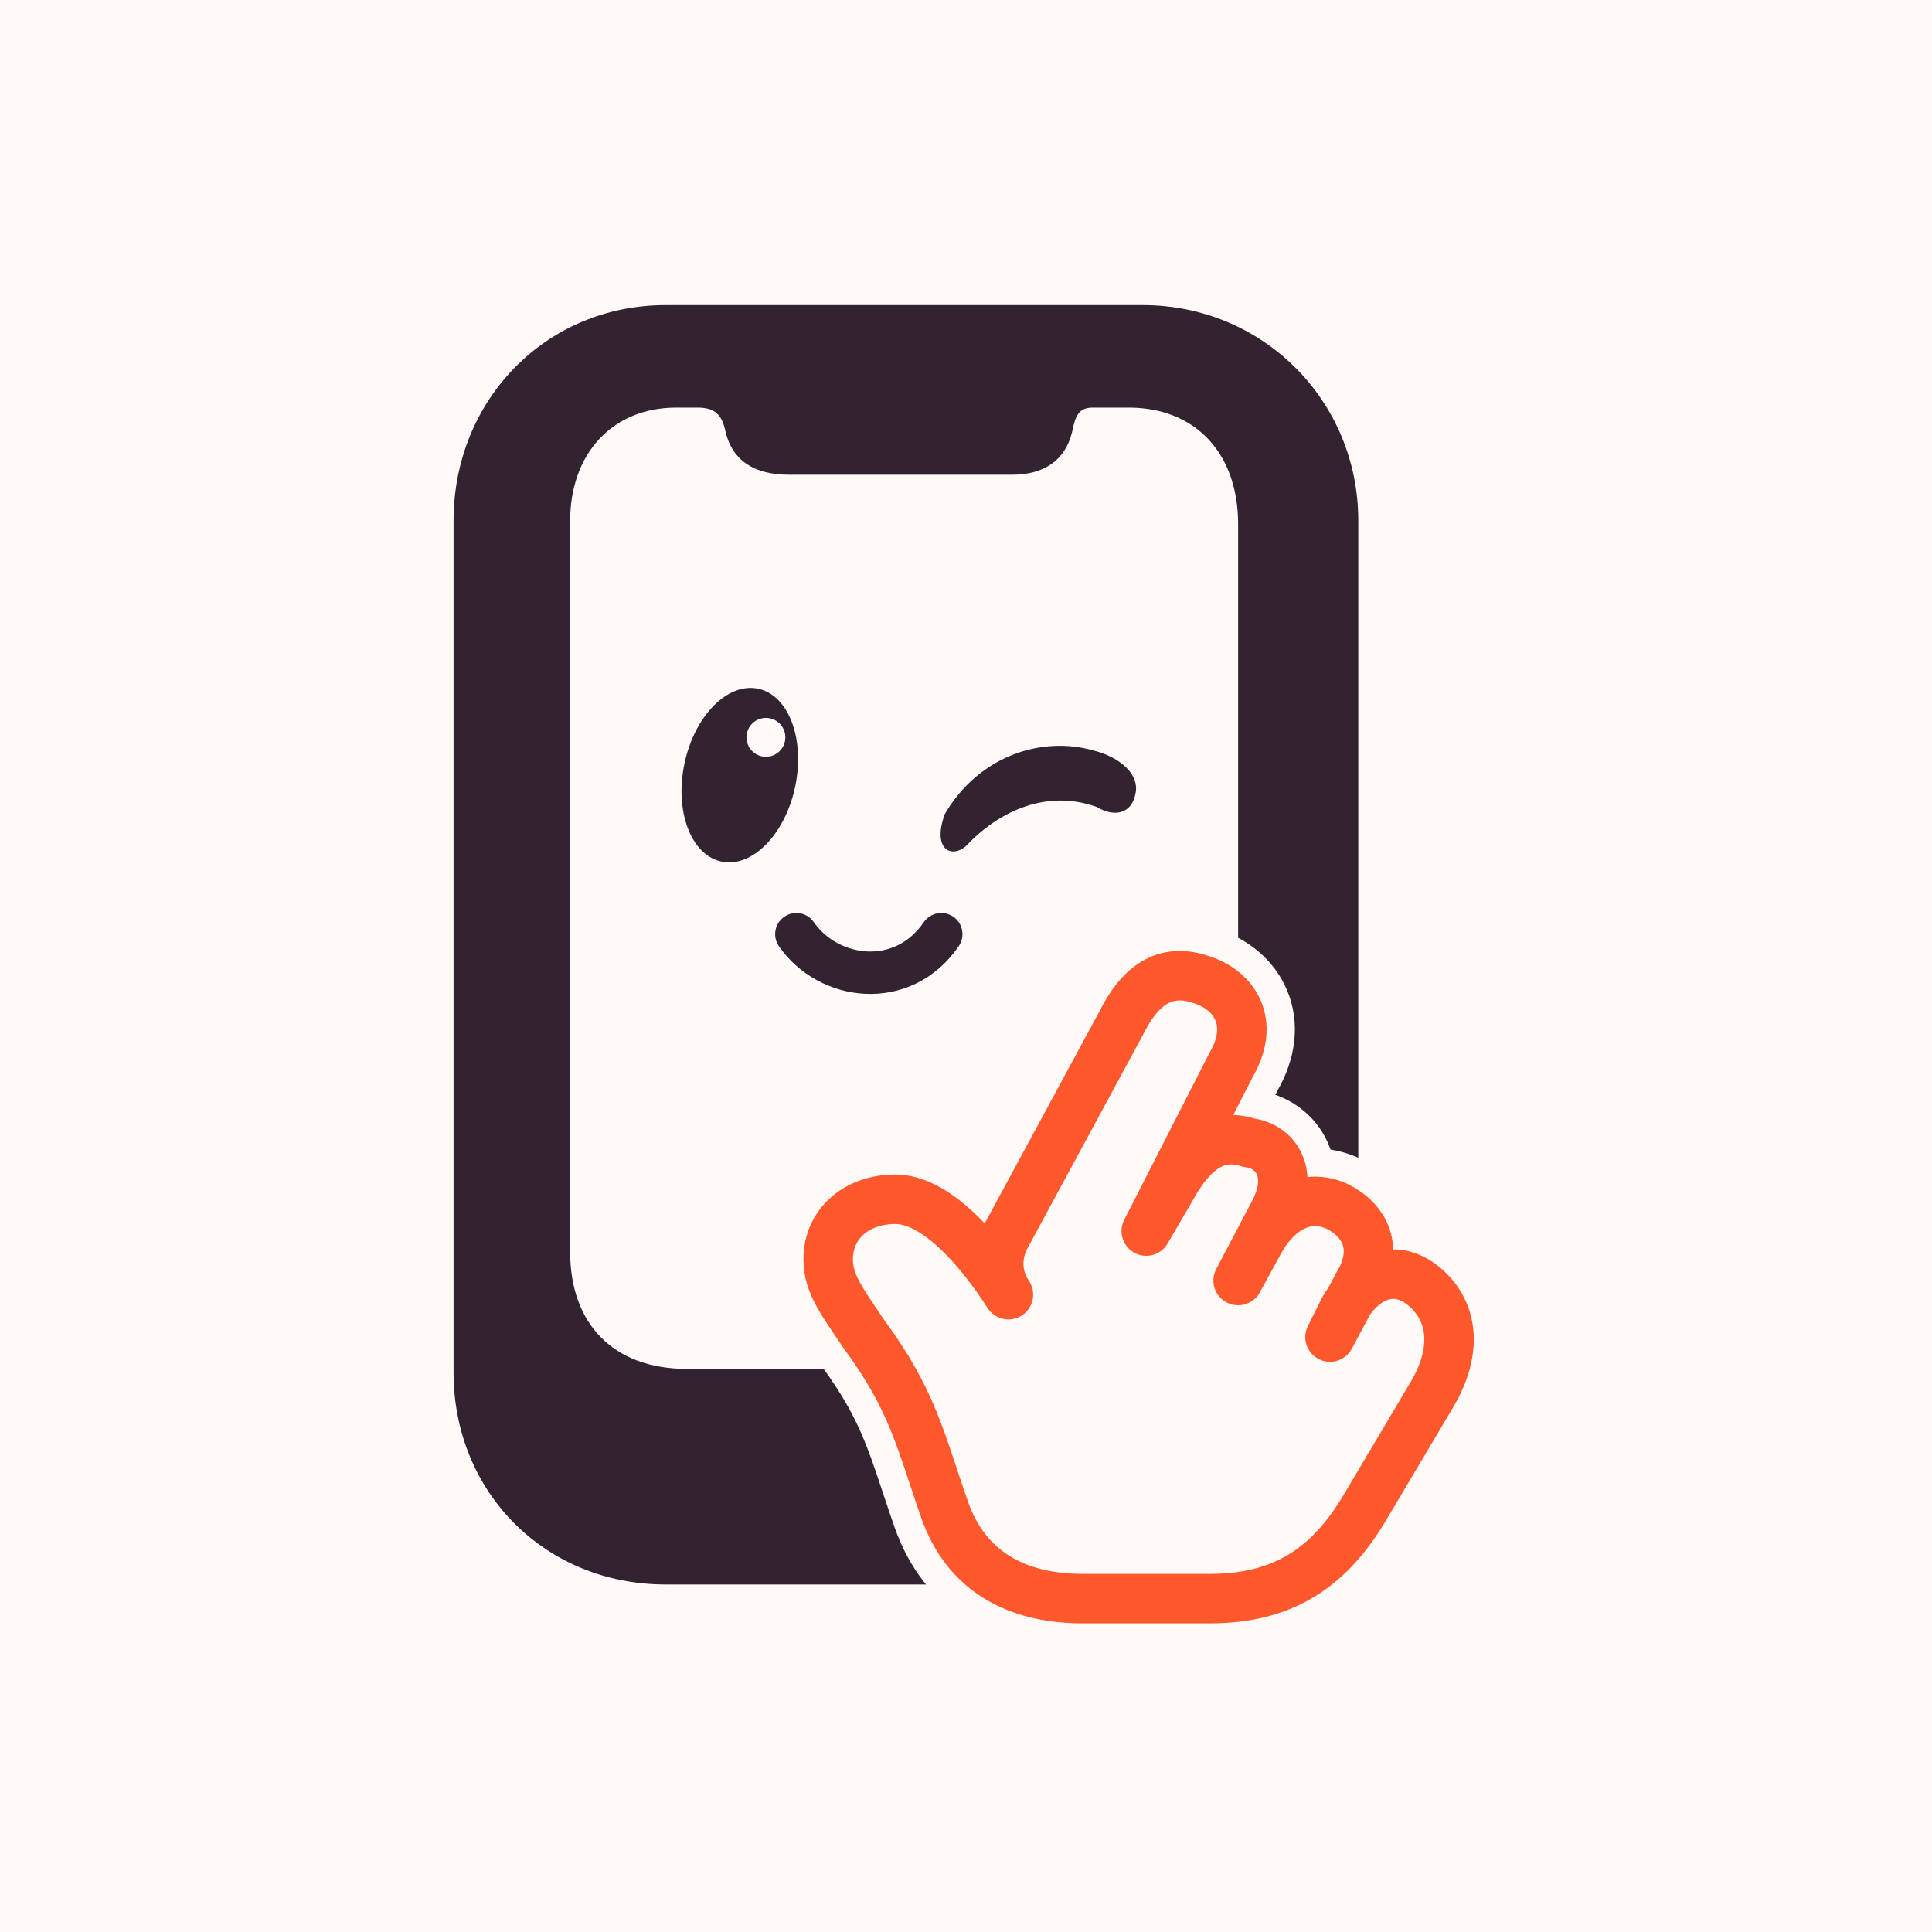
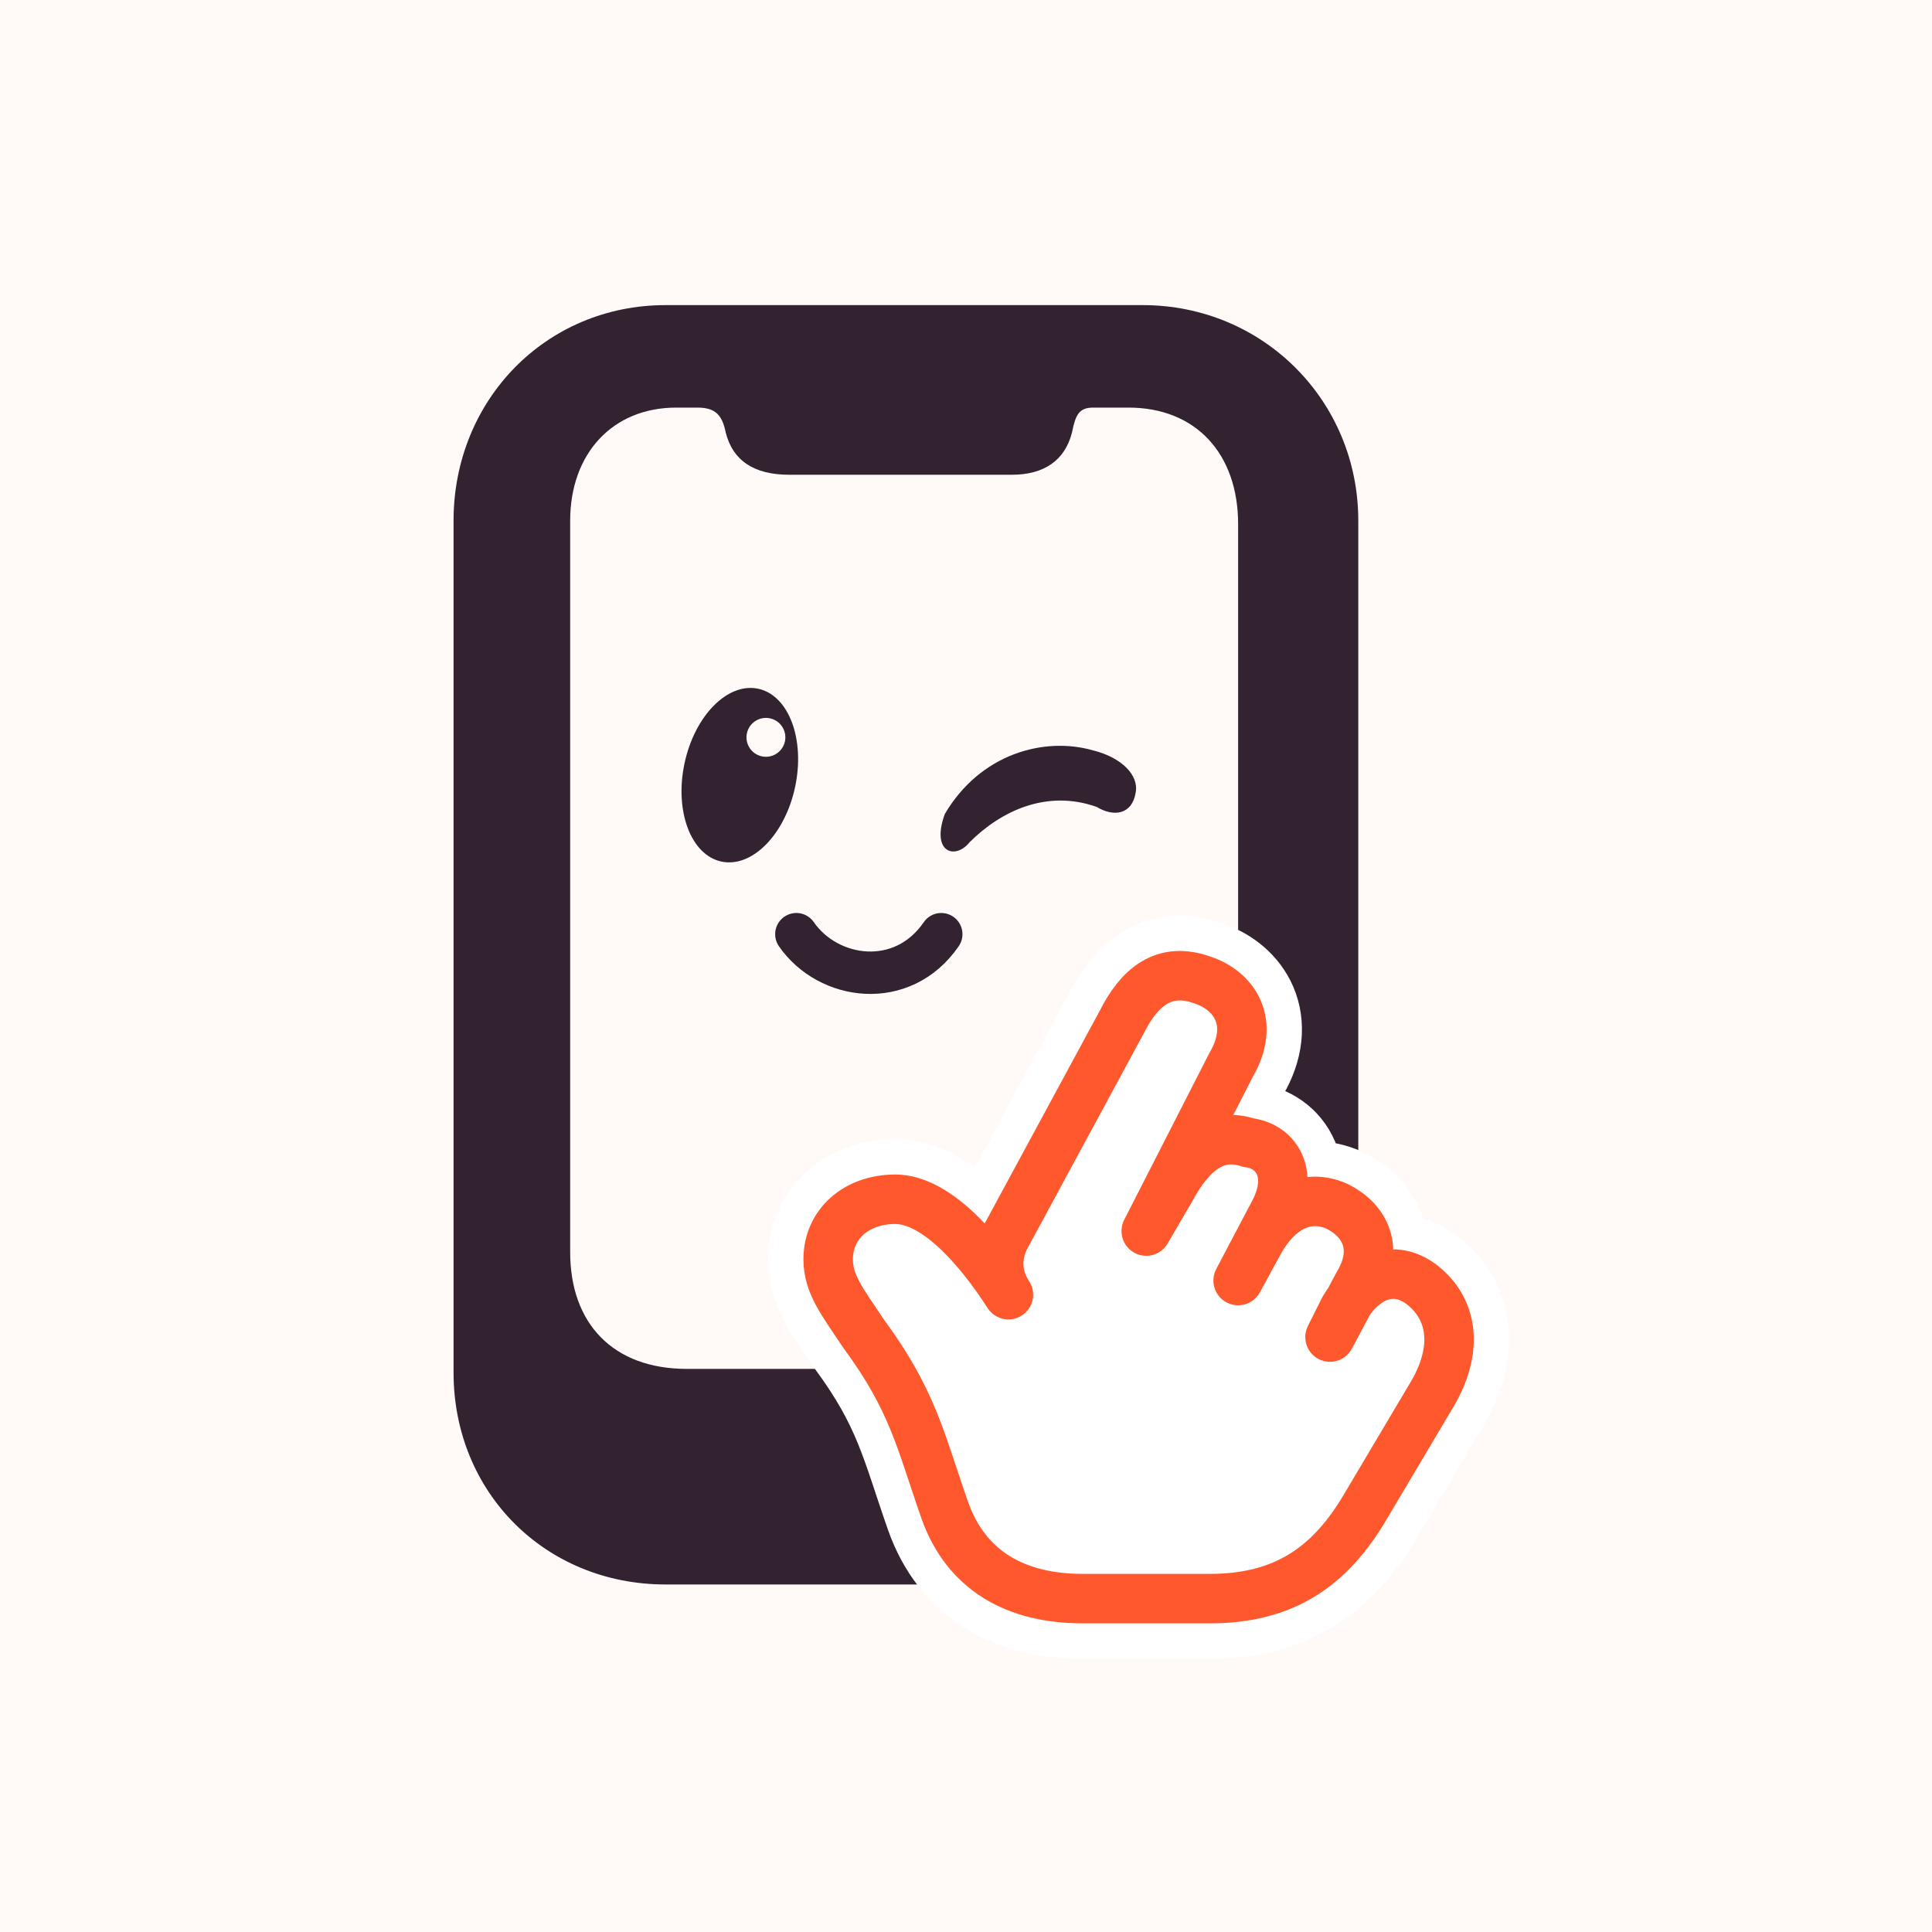
<svg xmlns="http://www.w3.org/2000/svg" width="512" height="512" viewBox="0 0 512 512">
  <rect width="512" height="512" rx="0" fill="#fffaf7" />
  <svg x="64" y="64" width="384" height="384" viewBox="128 58 410 410">
    <defs>
      <path id="hand-contour" d="M345 356       C336 342 324 329 313 329       C302 329 294 336 294 346       C294 353 298 358 304 367       C318 386 320 397 327 417       C333 434 347 442 366 442       H402       C423 442 436 433 446 416       L465 384       C472 372 471 361 463 354       C455 347 446 350 440 360       L436 368       L444 353       C450 343 446 335 438 331       C429 327 421 332 416 341       L410 352       L420 333       C426 322 421 314 413 313       C404 310 397 315 391 326       L384 338       L408 291       C415 279 409 270 400 267       C389 263 382 269 377 279       L344 340       C342 344 341 350 345 356 Z" />
-       <mask id="hand-clearance" maskUnits="userSpaceOnUse" x="128" y="58" width="410" height="410">
-         <rect x="128" y="58" width="410" height="410" fill="white" />
-         <use href="#hand-contour" fill="black" stroke="black" stroke-width="30" stroke-linecap="round" stroke-linejoin="round" />
-       </mask>
      <mask id="eye-highlight" maskUnits="userSpaceOnUse" x="246" y="178" width="46" height="64">
        <rect x="246" y="178" width="46" height="64" fill="white" />
        <circle cx="274" cy="197" r="5.5" fill="black" />
      </mask>
    </defs>
-     <g id="phone" fill="#332330" mask="url(#hand-clearance)">
+     <g id="phone" fill="#332330">
      <path id="phone-frame" fill-rule="evenodd" d="M248 76 H383 C417 76 444 103 444 137 V377 C444 411 417 438 383 438 H248 C214 438 188 412 188 378 V137 C188 103 214 76 248 76 Z       M251 105 C233 105 221 118 221 137 V344 C221 364 233 377 254 377 H378 C398 377 410 364 410 344 V138 C410 118 398 105 379 105 H369 C365 105 364 107 363 112 C361 120 355 124 346 124 H283 C273 124 267 120 265 112 C264 107 262 105 257 105 Z" />
    </g>
    <g id="expression" fill="#332330">
      <ellipse id="open-eye" cx="269" cy="209" rx="16" ry="25" transform="rotate(12 269 209)" mask="url(#eye-highlight)" />
      <path id="wink-eye" d="M327 220 C337 203 355 198 369 202 C377 204 382 209 381 214 C380 220 375 221 370 218 C356 213 343 219 334 228 C330 233 323 231 327 220 Z" />
      <path id="smile" d="M285 254 C294 267 315 270 326 254" fill="none" stroke="#332330" stroke-width="12" stroke-linecap="round" />
    </g>
-     <g id="hand" fill="none" stroke="#ff582d" stroke-width="14" stroke-linecap="round" stroke-linejoin="round">
-       <use href="#hand-contour" />
+     <g id="hand" stroke-linecap="round" stroke-linejoin="round">
+       <use href="#hand-contour" fill="#fff" stroke="#fff" stroke-width="34" />
+       <use href="#hand-contour" fill="none" stroke="#ff582d" stroke-width="14" />
    </g>
  </svg>
</svg>
